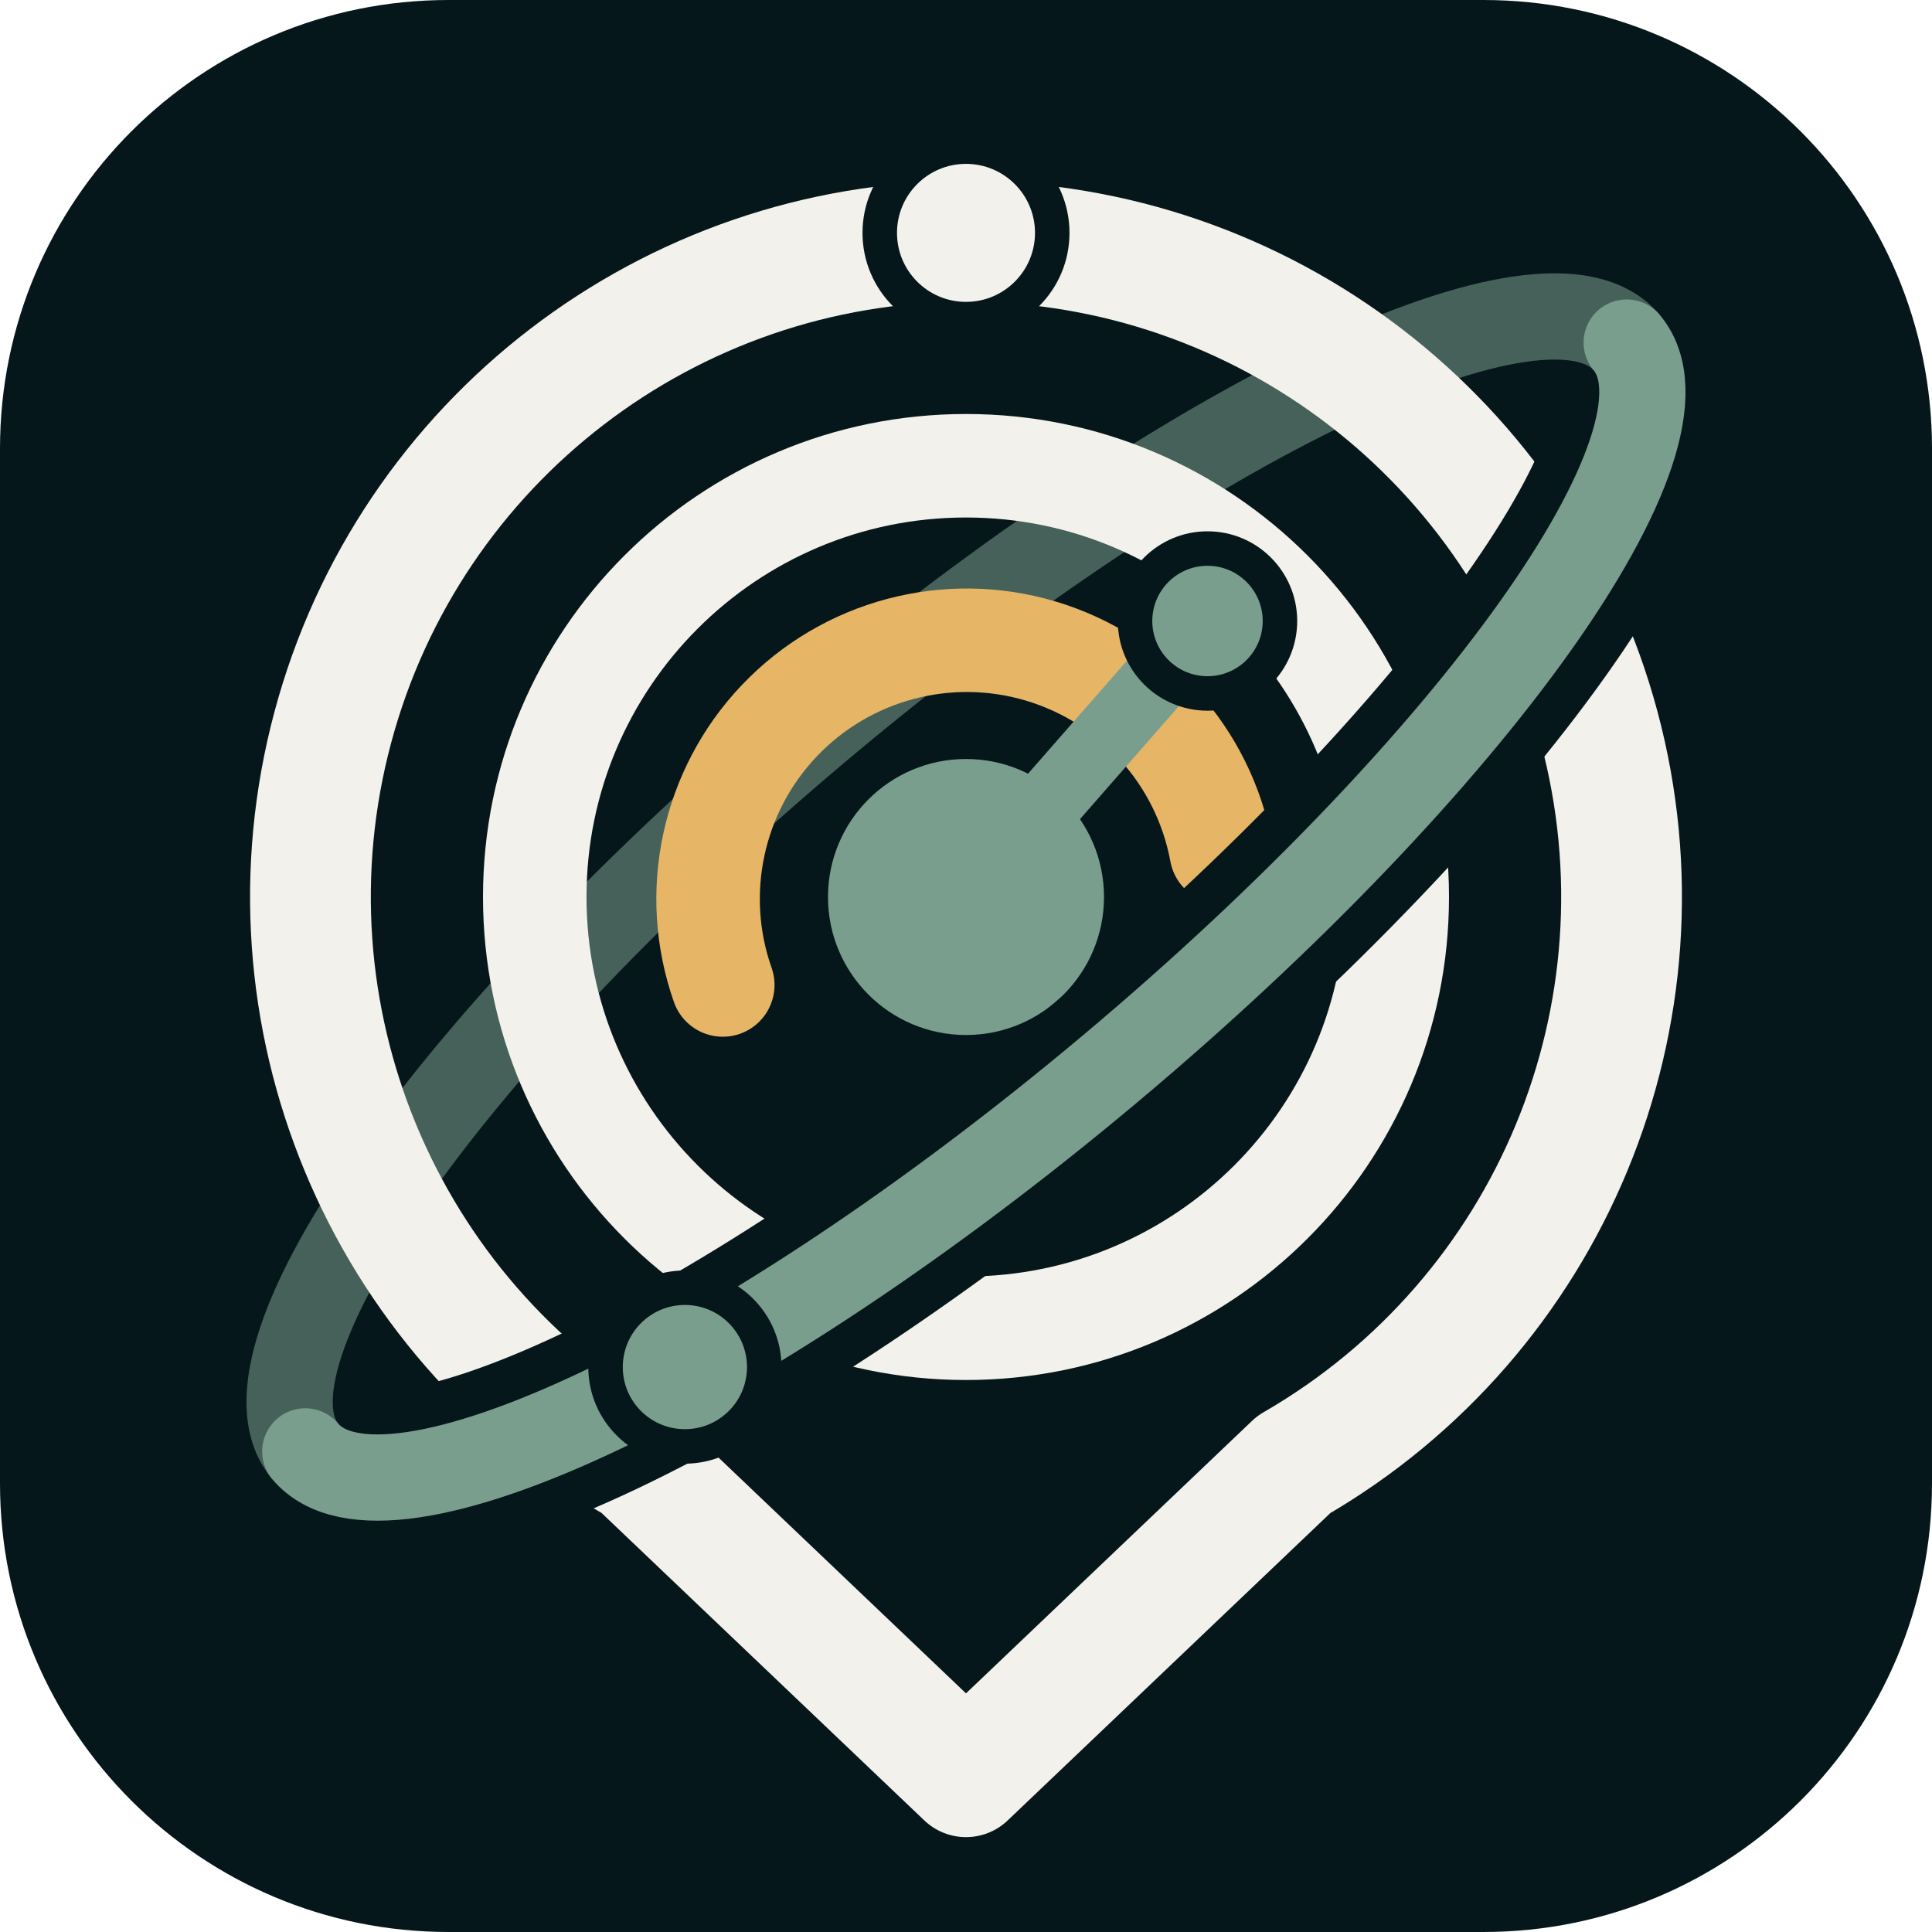
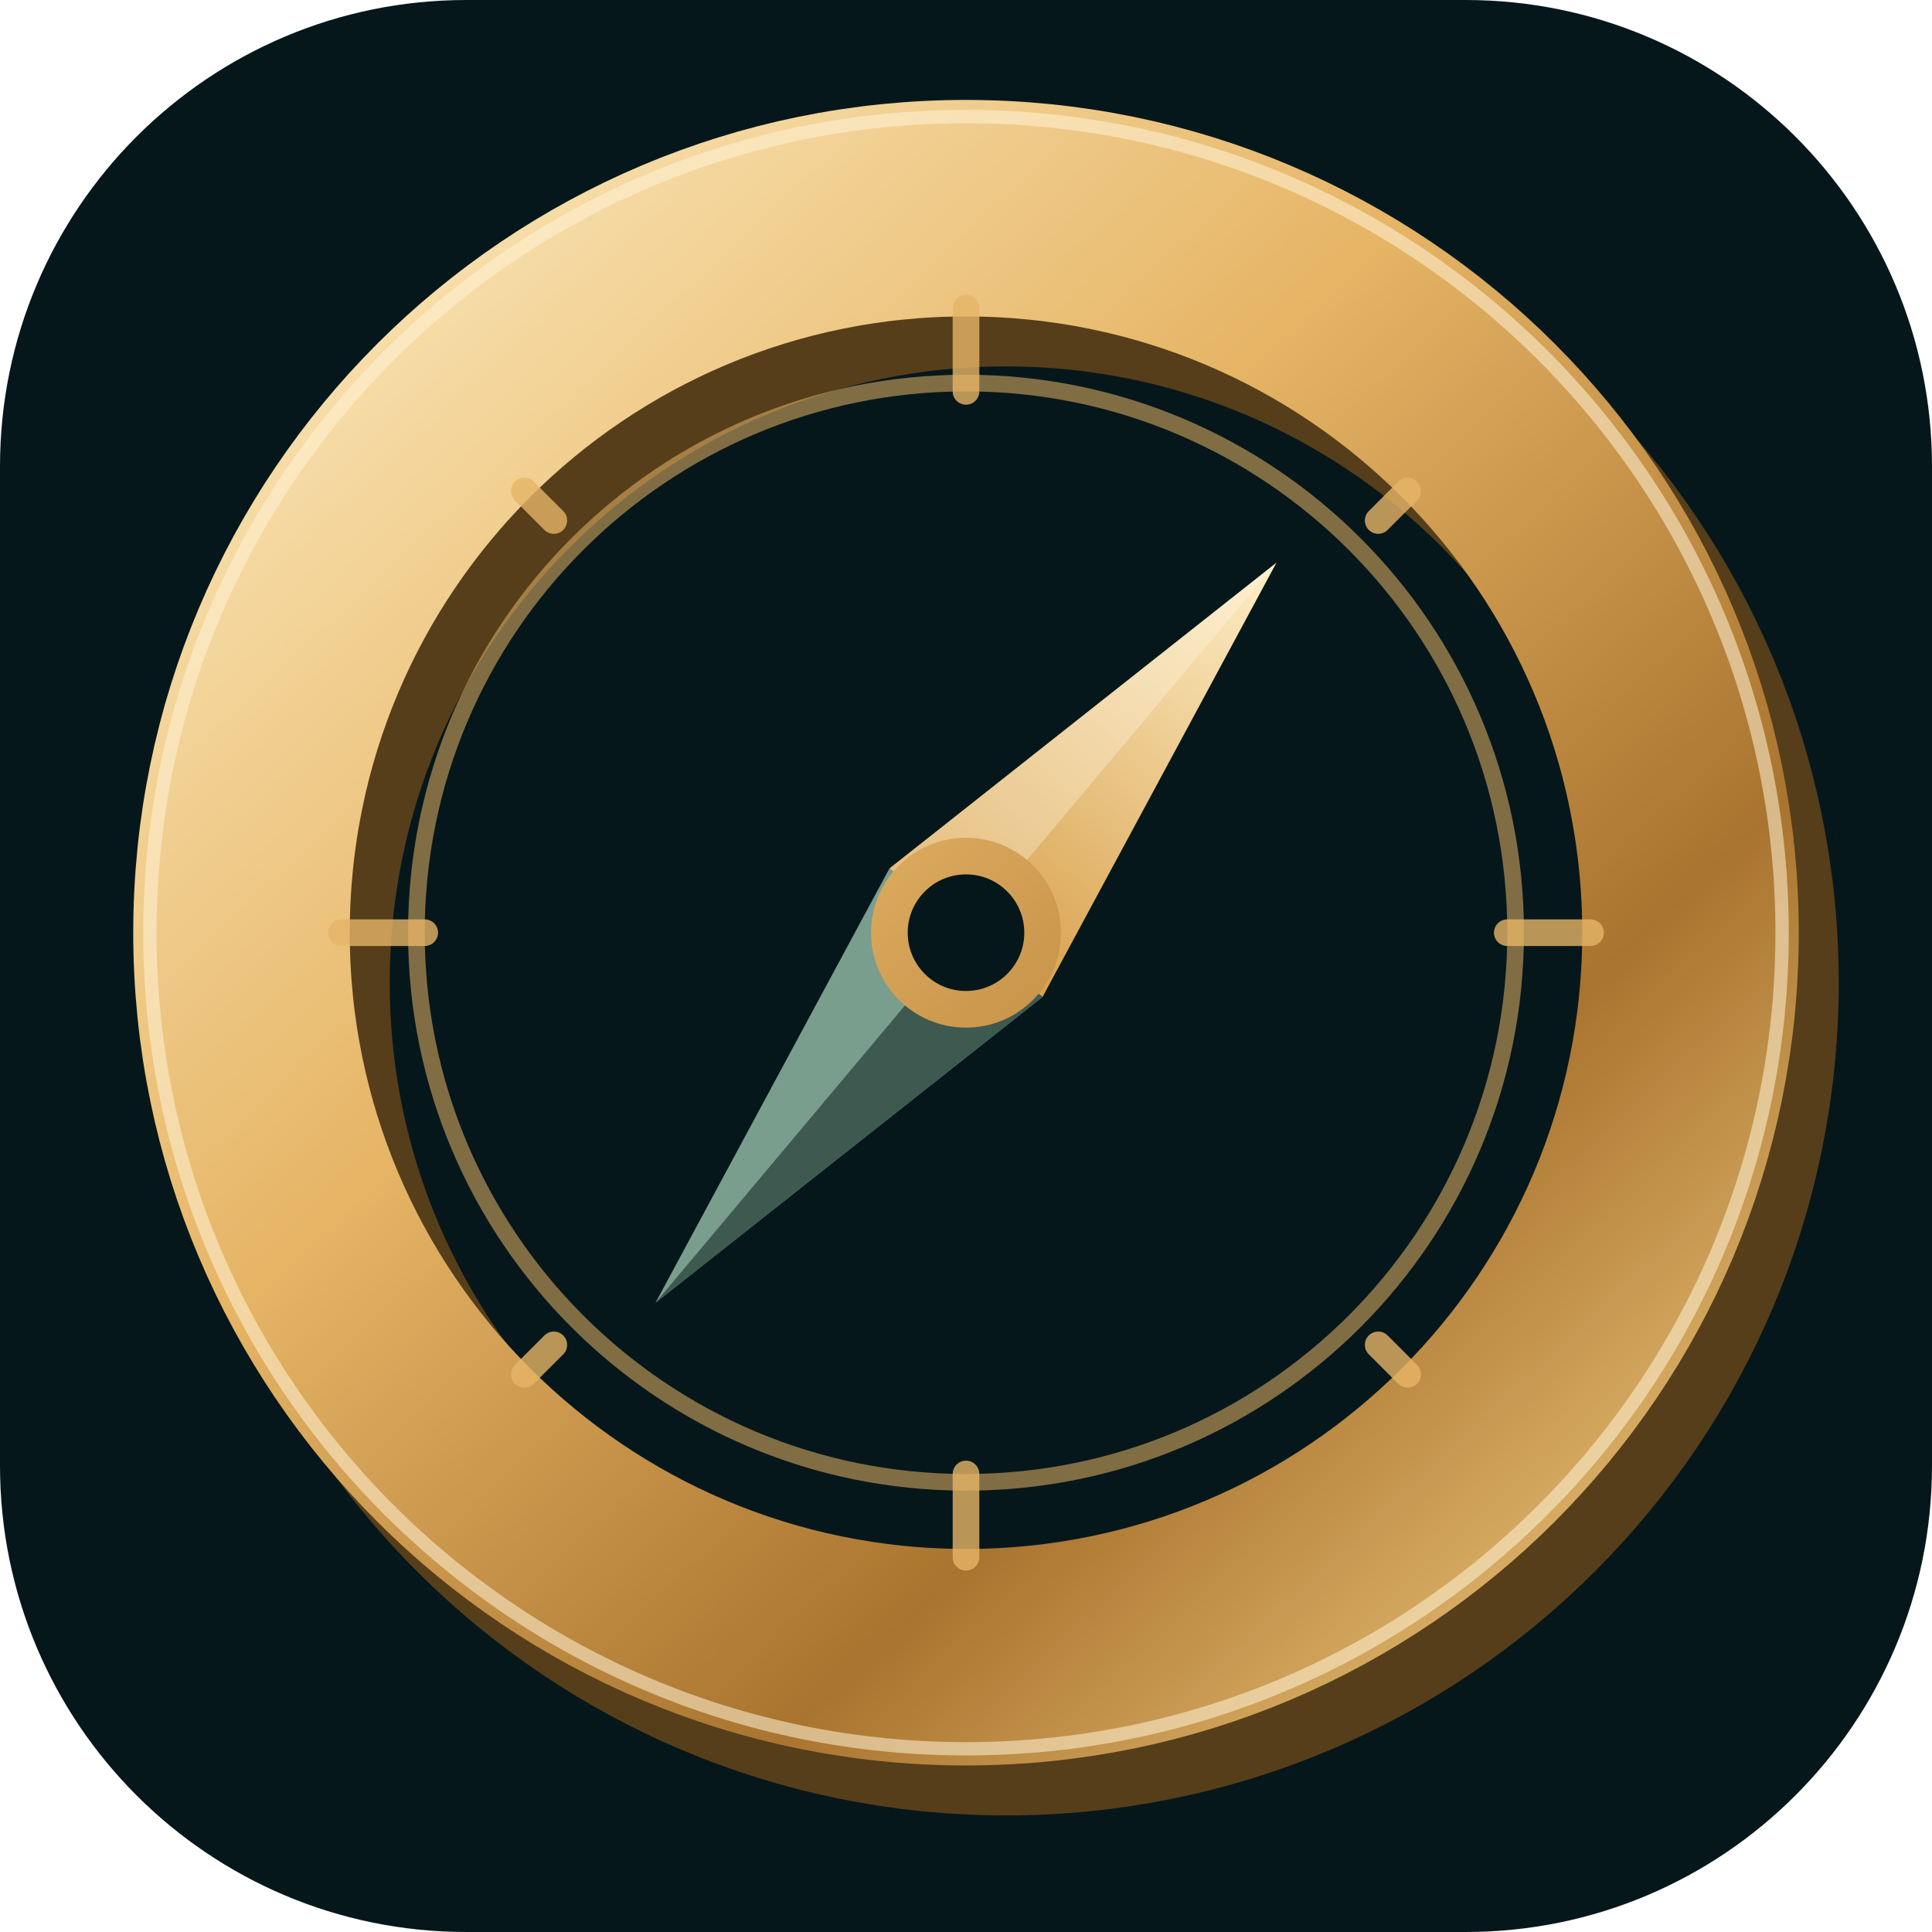
- <svg xmlns="http://www.w3.org/2000/svg" viewBox="-6 -4 112 112">
-   <rect x="-6" y="-4" width="112" height="112" rx="26" fill="#06171B" />
-   <g transform="translate(50 48) rotate(-40)">
-     <ellipse rx="50" ry="13" fill="none" stroke="#7A9E8E" stroke-width="5" opacity=".55" />
+ <svg xmlns="http://www.w3.org/2000/svg" viewBox="-8 -6 116 116">
+   <rect x="-8" y="-6" width="116" height="116" rx="28" fill="#06171B" />
+   <defs>
+     <linearGradient id="gi" x1="8" y1="6" x2="92" y2="96" gradientUnits="userSpaceOnUse">
+       <stop offset="0" stop-color="#FCE9BC" />
+       <stop offset=".38" stop-color="#E6B566" />
+       <stop offset=".72" stop-color="#A9742F" />
+       <stop offset="1" stop-color="#F0C97F" />
+     </linearGradient>
+     <linearGradient id="bi" x1="0" y1="10" x2="0" y2="92" gradientUnits="userSpaceOnUse">
+       <stop offset="0" stop-color="#FFFFFF" />
+       <stop offset=".55" stop-color="#F3F1EC" />
+       <stop offset="1" stop-color="#BDB8AC" />
+     </linearGradient>
+     <linearGradient id="ni" x1="0" y1="20" x2="0" y2="50" gradientUnits="userSpaceOnUse">
+       <stop offset="0" stop-color="#FFF1CC" />
+       <stop offset="1" stop-color="#D9A24F" />
+     </linearGradient>
+   </defs>
+   <g class="lg-o">
+     <circle cx="52.4" cy="53" r="43.5" fill="none" stroke="#5E4219" stroke-width="13" opacity=".9" />
+     <circle cx="50" cy="50" r="43.5" fill="none" stroke="url(#gi)" stroke-width="13" />
+     <circle cx="50" cy="50" r="49" fill="none" stroke="#FFF3D6" stroke-width=".8" opacity=".55" />
+     <circle cx="50" cy="50" r="33" fill="none" stroke="#E6B566" stroke-width="1" opacity=".55" />
+     <g stroke="#E6B566" stroke-width="1.6" stroke-linecap="round" opacity=".8">
+       <line x1="50" y1="12.5" x2="50" y2="17.5" transform="rotate(0 50 50)" />
+       <line x1="50" y1="12.5" x2="50" y2="15" transform="rotate(45 50 50)" />
+       <line x1="50" y1="12.5" x2="50" y2="17.5" transform="rotate(90 50 50)" />
+       <line x1="50" y1="12.5" x2="50" y2="15" transform="rotate(135 50 50)" />
+       <line x1="50" y1="12.5" x2="50" y2="17.5" transform="rotate(180 50 50)" />
+       <line x1="50" y1="12.5" x2="50" y2="15" transform="rotate(225 50 50)" />
+       <line x1="50" y1="12.5" x2="50" y2="17.5" transform="rotate(270 50 50)" />
+       <line x1="50" y1="12.5" x2="50" y2="15" transform="rotate(315 50 50)" />
+     </g>
+     <g class="lg-needle" transform="rotate(40 50 50)">
+       <path d="M50 21 56 50H44Z" fill="url(#ni)" />
+       <path d="M50 21 50 50H44Z" fill="#FFF7E2" opacity=".35" />
+       <path d="M44 50H56L50 79Z" fill="#7A9E8E" />
+       <path d="M50 50H56L50 79Z" fill="#3E5A50" />
+     </g>
+     <circle cx="50" cy="50" r="4.6" fill="#06171B" stroke="url(#gi)" stroke-width="2.2" />
  </g>
-   <path d="M31 80.9 A38 38 0 1 1 69 80.9 L50 99 Z" fill="none" stroke="#F3F1EC" stroke-width="7" stroke-linejoin="round" />
-   <circle cx="50" cy="48" r="25" fill="none" stroke="#F3F1EC" stroke-width="6" />
-   <path d="M35.9 53.1 A15 15 0 1 1 64.8 45.4" fill="none" stroke="#E6B566" stroke-width="6" stroke-linecap="round" />
-   <circle cx="50" cy="48" r="8" fill="#7A9E8E" />
-   <line x1="50" y1="48" x2="64" y2="32" stroke="#7A9E8E" stroke-width="4" stroke-linecap="round" />
-   <circle cx="64" cy="32" r="4.2" fill="#7A9E8E" stroke="#06171B" stroke-width="2" />
-   <g transform="translate(50 48) rotate(-40)">
-     <path d="M-50 0 A50 13 0 0 0 50 0" fill="none" stroke="#06171B" stroke-width="10" />
-     <path d="M-50 0 A50 13 0 0 0 50 0" fill="none" stroke="#7A9E8E" stroke-width="5" stroke-linecap="round" />
-     <circle cx="-30" cy="10.4" r="4.6" fill="#7A9E8E" stroke="#06171B" stroke-width="2" />
-   </g>
-   <circle cx="50" cy="9.5" r="5" fill="#F3F1EC" stroke="#06171B" stroke-width="2" />
</svg>
